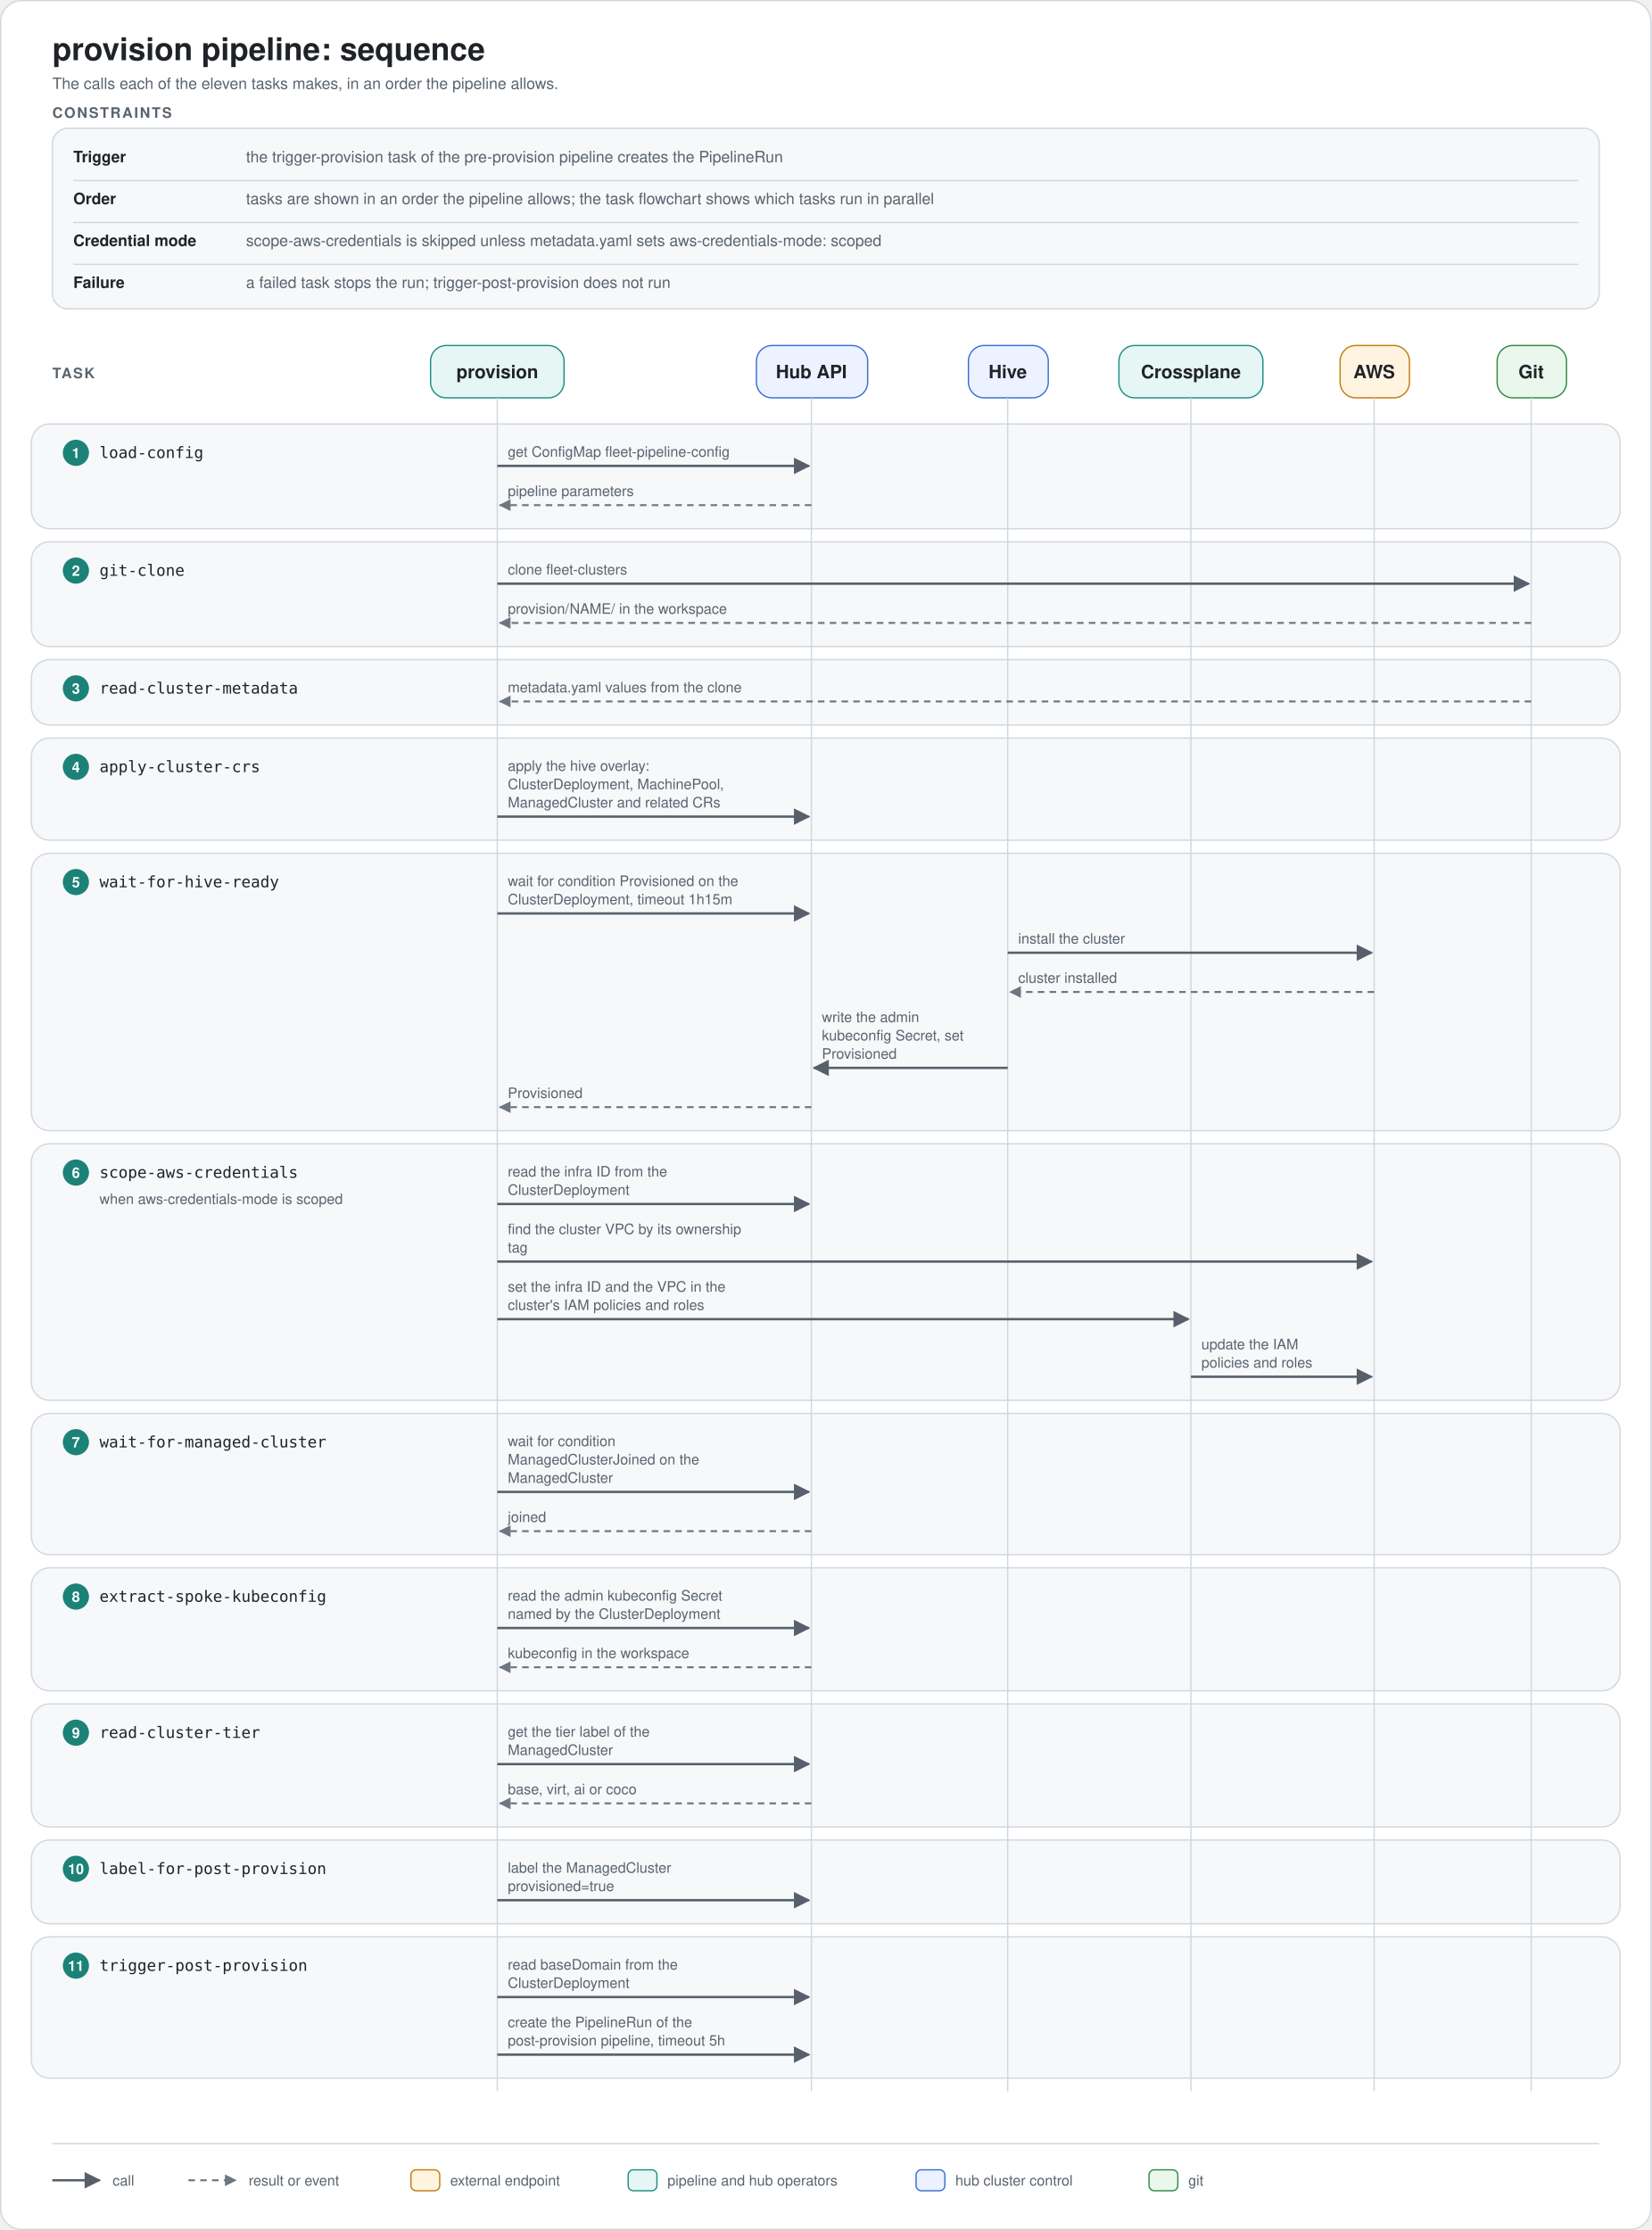
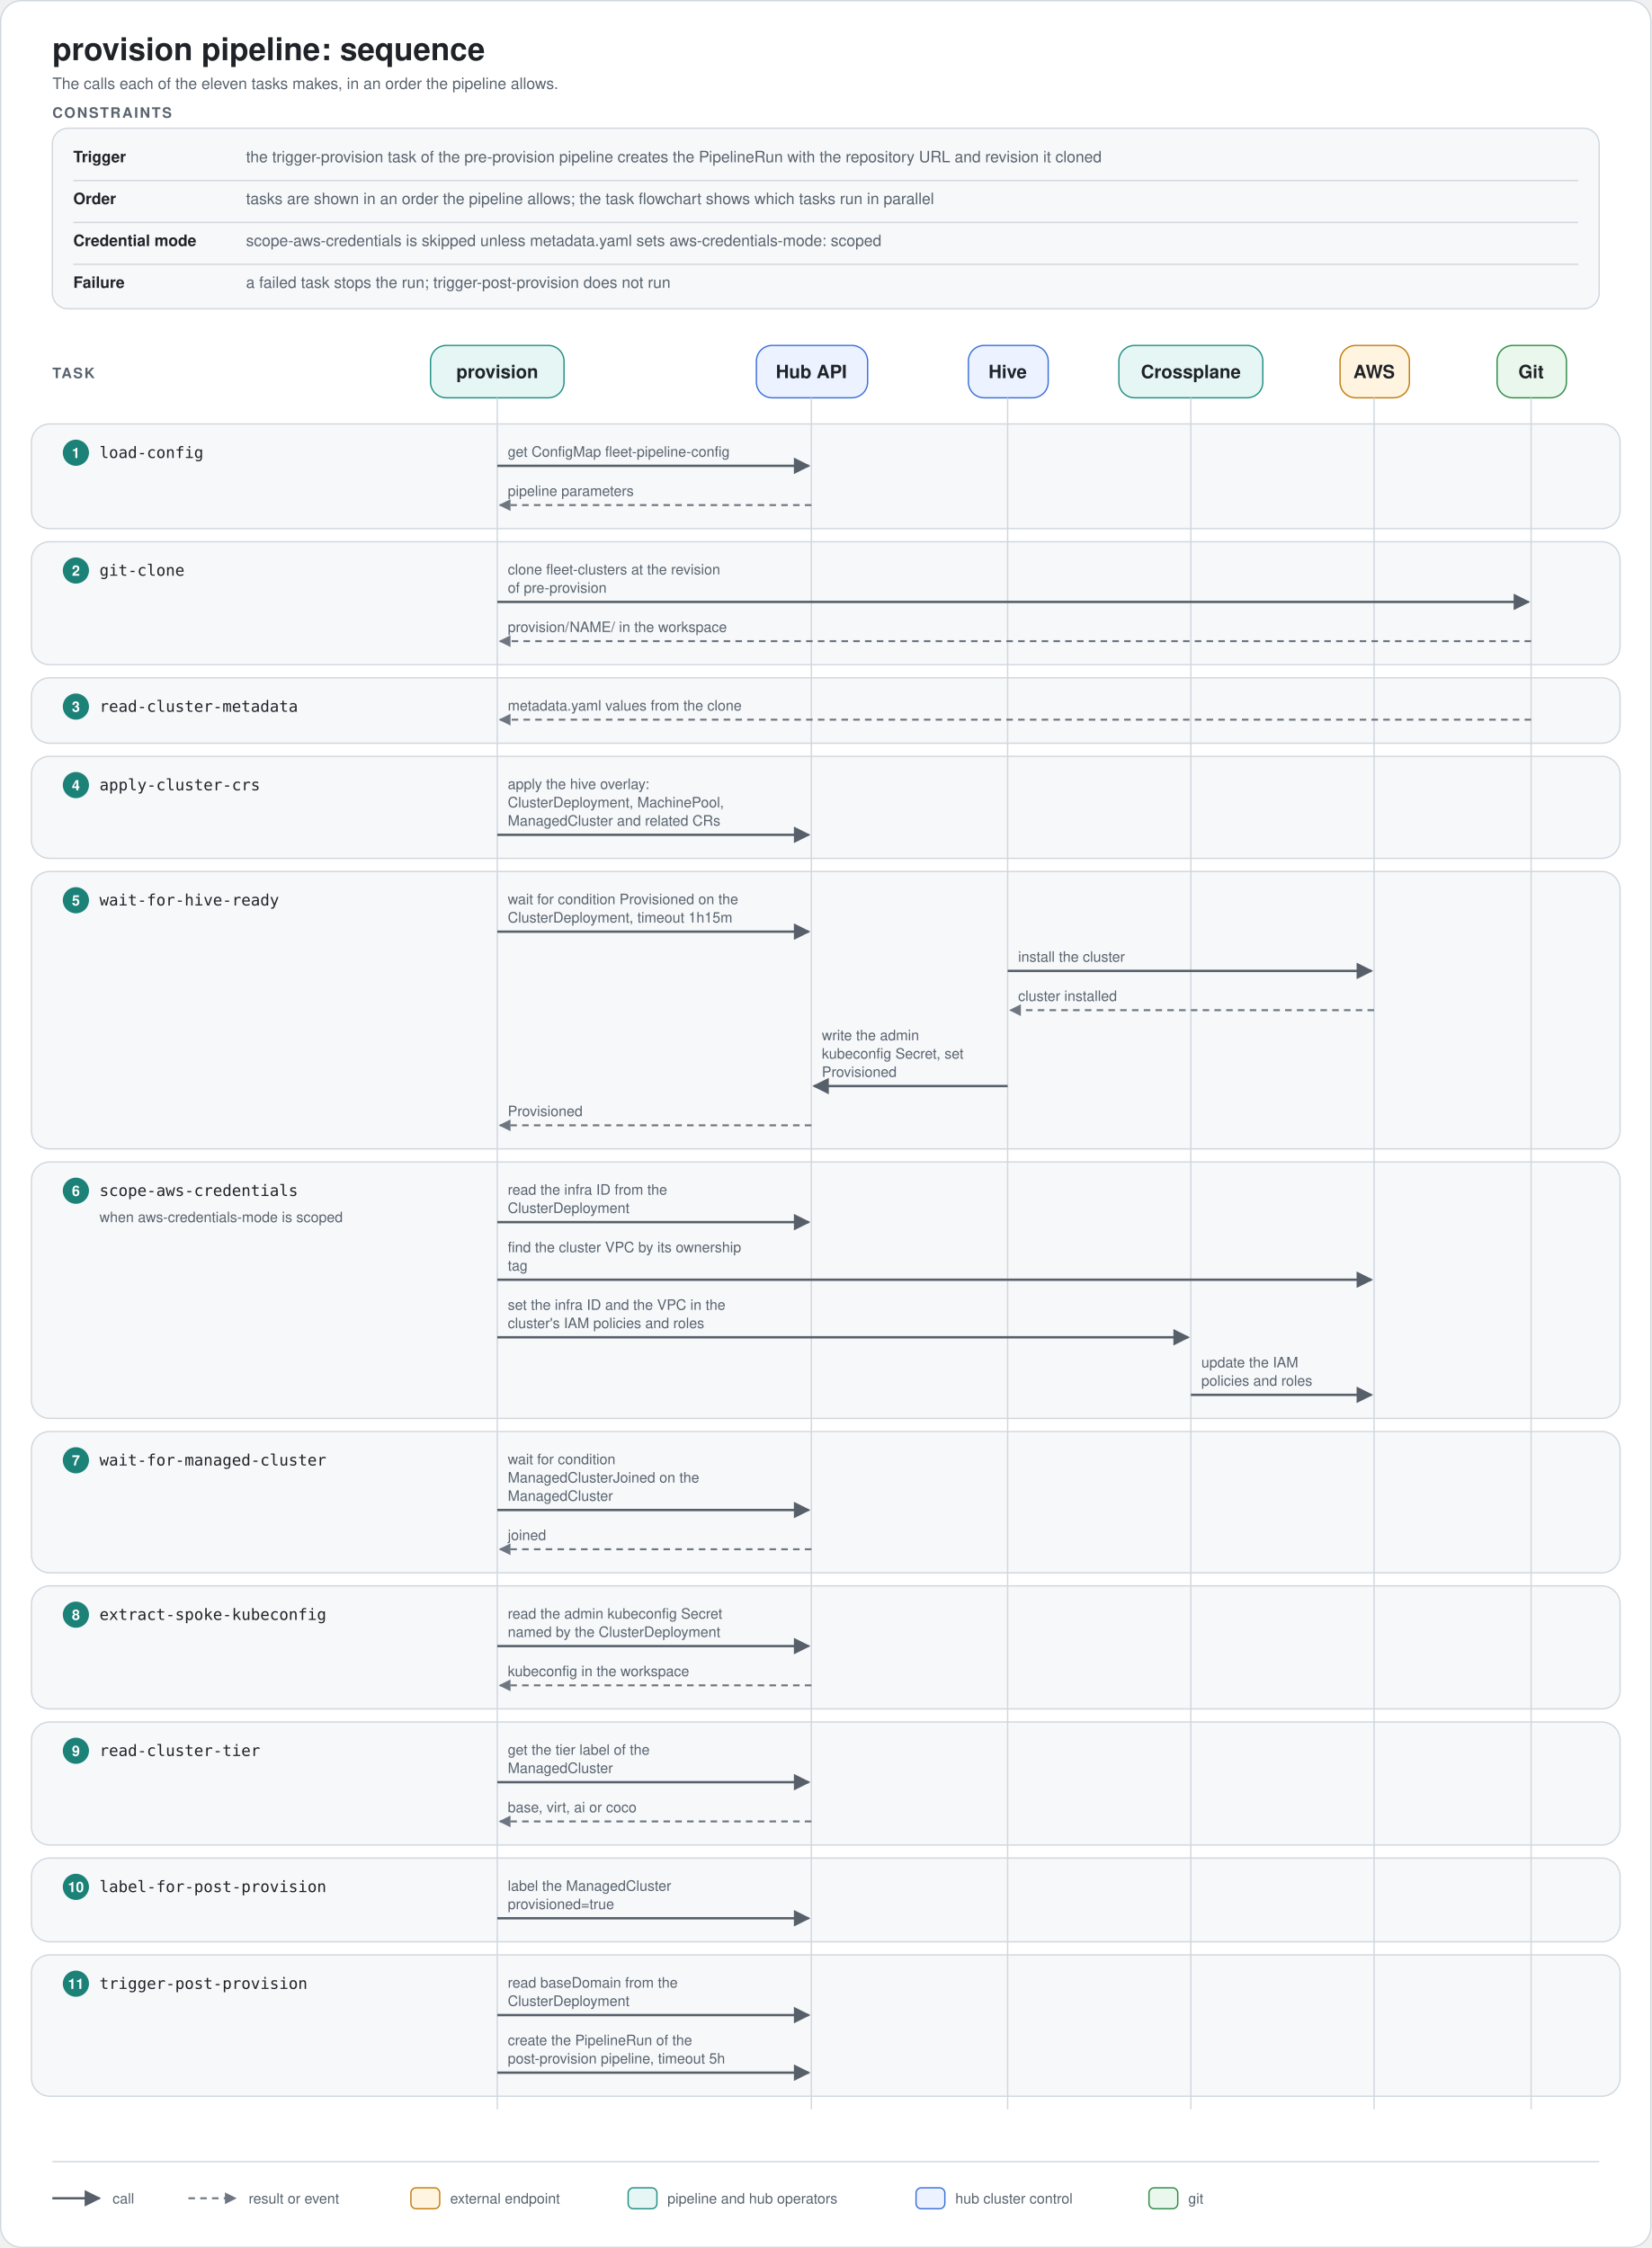
- <svg xmlns="http://www.w3.org/2000/svg" viewBox="0 0 1262 1704" width="1262" height="1704" role="img" aria-labelledby="title desc">
+ <svg xmlns="http://www.w3.org/2000/svg" viewBox="0 0 1262 1718" width="1262" height="1718" role="img" aria-labelledby="title desc">
  <style>
    .bg { fill: #ffffff; stroke: #d0d7de; }
    .frame { fill: #f6f8fa; stroke: #d0d7de; }
    .t { fill: #1f2328; font-family: -apple-system, BlinkMacSystemFont, "Segoe UI", Helvetica, Arial, sans-serif; }
    .m { fill: #59636e; font-family: -apple-system, BlinkMacSystemFont, "Segoe UI", Helvetica, Arial, sans-serif; }
    .c { fill: #1f2328; font-family: ui-monospace, SFMono-Regular, Menlo, Consolas, monospace; }
    .h1 { font-size: 24px; font-weight: 700; }
    .h2 { font-size: 14px; font-weight: 650; }
    .lbl { font-size: 11px; font-weight: 700; letter-spacing: 1.2px; }
    .b { font-size: 12px; }
    .s { font-size: 11px; }
    .k { font-weight: 650; }

    .src  { fill: #e6f6f4; stroke: #1f8f84; }
    .gate { fill: #fff4e0; stroke: #c27c0e; }
    .core { fill: #ecf2ff; stroke: #3b6fd8; }
    .out  { fill: #f3ecff; stroke: #7a4fd6; }
    .store{ fill: #eaf7ec; stroke: #2e8b46; }
    .deny { fill: #fdecec; stroke: #d1242f; }
    .user { fill: #f6f8fa; stroke: #6e7781; }

    /* badge fills are darker than card strokes so the white digit reaches 4.5:1 */
    .badge-src  { fill: #1c8278; }
    .badge-gate { fill: #a3680c; }
    .badge-core { fill: #3b6fd8; }
    .badge-out  { fill: #7a4fd6; }
    .badge-store{ fill: #2c8543; }
    .badge-t    { fill: #ffffff; font-family: -apple-system, BlinkMacSystemFont, "Segoe UI", Helvetica, Arial, sans-serif; font-size: 11px; font-weight: 700; }

    .flow  { stroke: #57606a; stroke-width: 1.8; fill: none; }
    .ctl   { stroke: #6e7781; stroke-width: 1.5; fill: none; stroke-dasharray: 5 4; }
    .link  { stroke: #6e7781; stroke-width: 1.6; fill: none; }
    .rule  { stroke: #d0d7de; stroke-width: 1; }
    .ah-flow { fill: #57606a; }
    .ah-ctl  { fill: #6e7781; }
    .x { stroke: #d1242f; stroke-width: 2; }

    @media (prefers-color-scheme: dark) {
      .bg { fill: #0d1117; stroke: #30363d; }
      .frame { fill: #151b23; stroke: #30363d; }
      .t, .c { fill: #e6edf3; }
      .m { fill: #9198a1; }
      .src  { fill: #0f2a28; stroke: #3fb8a9; }
      .gate { fill: #2e2310; stroke: #e3a33b; }
      .core { fill: #14213d; stroke: #6d9bff; }
      .out  { fill: #251a40; stroke: #a888ff; }
      .store{ fill: #112a19; stroke: #4cc06a; }
      .deny { fill: #3a1417; stroke: #ff6b6b; }
      .user { fill: #161b22; stroke: #6e7681; }
      .badge-src  { fill: #3fb8a9; }
      .badge-gate { fill: #e3a33b; }
      .badge-core { fill: #6d9bff; }
      .badge-out  { fill: #a888ff; }
      .badge-store{ fill: #4cc06a; }
      .badge-t    { fill: #0d1117; }
      .flow  { stroke: #8b949e; }
      .ctl   { stroke: #768390; }
      .link  { stroke: #768390; }
      .rule  { stroke: #30363d; }
      .ah-flow { fill: #8b949e; }
      .ah-ctl  { fill: #768390; }
      .x { stroke: #ff6b6b; }
    }
  </style>
  <defs>
    <marker id="a-flow" viewBox="0 0 10 10" refX="9" refY="5" markerWidth="7" markerHeight="7" orient="auto-start-reverse">
      <path class="ah-flow" d="M0 0 L10 5 L0 10 z" />
    </marker>
    <marker id="a-ctl" viewBox="0 0 10 10" refX="9" refY="5" markerWidth="6" markerHeight="6" orient="auto-start-reverse">
      <path class="ah-ctl" d="M0 0 L10 5 L0 10 z" />
    </marker>
  </defs>
-   <rect class="bg" x="0.5" y="0.5" width="1261" height="1703" rx="16" />
+   <rect class="bg" x="0.5" y="0.5" width="1261" height="1717" rx="16" />
  <text class="t h1" x="40" y="46">provision pipeline: sequence</text>
  <text class="m b" x="40" y="68">The calls each of the eleven tasks makes, in an order the pipeline allows.</text>
  <text class="m lbl" x="40" y="90">CONSTRAINTS</text>
  <rect class="frame" x="40" y="98" width="1182" height="138" rx="12" />
  <text class="t b k" x="56" y="124">Trigger</text>
-   <text class="m b" x="188" y="124">the trigger-provision task of the pre-provision pipeline creates the PipelineRun</text>
+   <text class="m b" x="188" y="124">the trigger-provision task of the pre-provision pipeline creates the PipelineRun with the repository URL and revision it cloned</text>
  <line class="rule" x1="56" y1="138" x2="1206" y2="138" />
  <text class="t b k" x="56" y="156">Order</text>
  <text class="m b" x="188" y="156">tasks are shown in an order the pipeline allows; the task flowchart shows which tasks run in parallel</text>
  <line class="rule" x1="56" y1="170" x2="1206" y2="170" />
  <text class="t b k" x="56" y="188">Credential mode</text>
  <text class="m b" x="188" y="188">scope-aws-credentials is skipped unless metadata.yaml sets aws-credentials-mode: scoped</text>
  <line class="rule" x1="56" y1="202" x2="1206" y2="202" />
  <text class="t b k" x="56" y="220">Failure</text>
  <text class="m b" x="188" y="220">a failed task stops the run; trigger-post-provision does not run</text>
  <rect class="frame" x="24" y="324" width="1214" height="80" rx="14" />
-   <rect class="frame" x="24" y="414" width="1214" height="80" rx="14" />
-   <rect class="frame" x="24" y="504" width="1214" height="50" rx="14" />
-   <rect class="frame" x="24" y="564" width="1214" height="78" rx="14" />
-   <rect class="frame" x="24" y="652" width="1214" height="212" rx="14" />
-   <rect class="frame" x="24" y="874" width="1214" height="196" rx="14" />
-   <rect class="frame" x="24" y="1080" width="1214" height="108" rx="14" />
-   <rect class="frame" x="24" y="1198" width="1214" height="94" rx="14" />
-   <rect class="frame" x="24" y="1302" width="1214" height="94" rx="14" />
-   <rect class="frame" x="24" y="1406" width="1214" height="64" rx="14" />
-   <rect class="frame" x="24" y="1480" width="1214" height="108" rx="14" />
+   <rect class="frame" x="24" y="414" width="1214" height="94" rx="14" />
+   <rect class="frame" x="24" y="518" width="1214" height="50" rx="14" />
+   <rect class="frame" x="24" y="578" width="1214" height="78" rx="14" />
+   <rect class="frame" x="24" y="666" width="1214" height="212" rx="14" />
+   <rect class="frame" x="24" y="888" width="1214" height="196" rx="14" />
+   <rect class="frame" x="24" y="1094" width="1214" height="108" rx="14" />
+   <rect class="frame" x="24" y="1212" width="1214" height="94" rx="14" />
+   <rect class="frame" x="24" y="1316" width="1214" height="94" rx="14" />
+   <rect class="frame" x="24" y="1420" width="1214" height="64" rx="14" />
+   <rect class="frame" x="24" y="1494" width="1214" height="108" rx="14" />
  <rect class="src" x="329" y="264" width="102" height="40" rx="12" />
  <text class="t h2" x="380" y="289" text-anchor="middle">provision</text>
-   <line class="rule" x1="380" y1="304" x2="380" y2="1598" />
+   <line class="rule" x1="380" y1="304" x2="380" y2="1612" />
  <text class="m lbl" x="40" y="289">TASK</text>
  <rect class="core" x="578" y="264" width="85" height="40" rx="12" />
  <text class="t h2" x="620" y="289" text-anchor="middle">Hub API</text>
-   <line class="rule" x1="620" y1="304" x2="620" y2="1598" />
+   <line class="rule" x1="620" y1="304" x2="620" y2="1612" />
  <rect class="core" x="740" y="264" width="61" height="40" rx="12" />
  <text class="t h2" x="770" y="289" text-anchor="middle">Hive</text>
-   <line class="rule" x1="770" y1="304" x2="770" y2="1598" />
+   <line class="rule" x1="770" y1="304" x2="770" y2="1612" />
  <rect class="src" x="855" y="264" width="110" height="40" rx="12" />
  <text class="t h2" x="910" y="289" text-anchor="middle">Crossplane</text>
-   <line class="rule" x1="910" y1="304" x2="910" y2="1598" />
+   <line class="rule" x1="910" y1="304" x2="910" y2="1612" />
  <rect class="gate" x="1024" y="264" width="53" height="40" rx="12" />
  <text class="t h2" x="1050" y="289" text-anchor="middle">AWS</text>
-   <line class="rule" x1="1050" y1="304" x2="1050" y2="1598" />
+   <line class="rule" x1="1050" y1="304" x2="1050" y2="1612" />
  <rect class="store" x="1144" y="264" width="53" height="40" rx="12" />
  <text class="t h2" x="1170" y="289" text-anchor="middle">Git</text>
-   <line class="rule" x1="1170" y1="304" x2="1170" y2="1598" />
+   <line class="rule" x1="1170" y1="304" x2="1170" y2="1612" />
  <circle class="badge-src" cx="58" cy="346" r="10" />
  <text class="badge-t" x="58" y="350" text-anchor="middle">1</text>
  <text class="c b" x="76" y="350">load-config</text>
  <circle class="badge-src" cx="58" cy="436" r="10" />
  <text class="badge-t" x="58" y="440" text-anchor="middle">2</text>
  <text class="c b" x="76" y="440">git-clone</text>
-   <circle class="badge-src" cx="58" cy="526" r="10" />
-   <text class="badge-t" x="58" y="530" text-anchor="middle">3</text>
-   <text class="c b" x="76" y="530">read-cluster-metadata</text>
-   <circle class="badge-src" cx="58" cy="586" r="10" />
-   <text class="badge-t" x="58" y="590" text-anchor="middle">4</text>
-   <text class="c b" x="76" y="590">apply-cluster-crs</text>
-   <circle class="badge-src" cx="58" cy="674" r="10" />
-   <text class="badge-t" x="58" y="678" text-anchor="middle">5</text>
-   <text class="c b" x="76" y="678">wait-for-hive-ready</text>
-   <circle class="badge-src" cx="58" cy="896" r="10" />
-   <text class="badge-t" x="58" y="900" text-anchor="middle">6</text>
-   <text class="c b" x="76" y="900">scope-aws-credentials</text>
-   <text class="m s" x="76" y="920">when aws-credentials-mode is scoped</text>
-   <circle class="badge-src" cx="58" cy="1102" r="10" />
-   <text class="badge-t" x="58" y="1106" text-anchor="middle">7</text>
-   <text class="c b" x="76" y="1106">wait-for-managed-cluster</text>
-   <circle class="badge-src" cx="58" cy="1220" r="10" />
-   <text class="badge-t" x="58" y="1224" text-anchor="middle">8</text>
-   <text class="c b" x="76" y="1224">extract-spoke-kubeconfig</text>
-   <circle class="badge-src" cx="58" cy="1324" r="10" />
-   <text class="badge-t" x="58" y="1328" text-anchor="middle">9</text>
-   <text class="c b" x="76" y="1328">read-cluster-tier</text>
-   <circle class="badge-src" cx="58" cy="1428" r="10" />
-   <text class="badge-t" x="58" y="1432" text-anchor="middle">10</text>
-   <text class="c b" x="76" y="1432">label-for-post-provision</text>
-   <circle class="badge-src" cx="58" cy="1502" r="10" />
-   <text class="badge-t" x="58" y="1506" text-anchor="middle">11</text>
-   <text class="c b" x="76" y="1506">trigger-post-provision</text>
+   <circle class="badge-src" cx="58" cy="540" r="10" />
+   <text class="badge-t" x="58" y="544" text-anchor="middle">3</text>
+   <text class="c b" x="76" y="544">read-cluster-metadata</text>
+   <circle class="badge-src" cx="58" cy="600" r="10" />
+   <text class="badge-t" x="58" y="604" text-anchor="middle">4</text>
+   <text class="c b" x="76" y="604">apply-cluster-crs</text>
+   <circle class="badge-src" cx="58" cy="688" r="10" />
+   <text class="badge-t" x="58" y="692" text-anchor="middle">5</text>
+   <text class="c b" x="76" y="692">wait-for-hive-ready</text>
+   <circle class="badge-src" cx="58" cy="910" r="10" />
+   <text class="badge-t" x="58" y="914" text-anchor="middle">6</text>
+   <text class="c b" x="76" y="914">scope-aws-credentials</text>
+   <text class="m s" x="76" y="934">when aws-credentials-mode is scoped</text>
+   <circle class="badge-src" cx="58" cy="1116" r="10" />
+   <text class="badge-t" x="58" y="1120" text-anchor="middle">7</text>
+   <text class="c b" x="76" y="1120">wait-for-managed-cluster</text>
+   <circle class="badge-src" cx="58" cy="1234" r="10" />
+   <text class="badge-t" x="58" y="1238" text-anchor="middle">8</text>
+   <text class="c b" x="76" y="1238">extract-spoke-kubeconfig</text>
+   <circle class="badge-src" cx="58" cy="1338" r="10" />
+   <text class="badge-t" x="58" y="1342" text-anchor="middle">9</text>
+   <text class="c b" x="76" y="1342">read-cluster-tier</text>
+   <circle class="badge-src" cx="58" cy="1442" r="10" />
+   <text class="badge-t" x="58" y="1446" text-anchor="middle">10</text>
+   <text class="c b" x="76" y="1446">label-for-post-provision</text>
+   <circle class="badge-src" cx="58" cy="1516" r="10" />
+   <text class="badge-t" x="58" y="1520" text-anchor="middle">11</text>
+   <text class="c b" x="76" y="1520">trigger-post-provision</text>
  <path class="flow" d="M380 356 H618" marker-end="url(#a-flow)" />
  <text class="m s" x="388" y="349">get ConfigMap fleet-pipeline-config</text>
  <path class="ctl" d="M620 386 H382" marker-end="url(#a-ctl)" />
  <text class="m s" x="388" y="379">pipeline parameters</text>
-   <path class="flow" d="M380 446 H1168" marker-end="url(#a-flow)" />
-   <text class="m s" x="388" y="439">clone fleet-clusters</text>
-   <path class="ctl" d="M1170 476 H382" marker-end="url(#a-ctl)" />
-   <text class="m s" x="388" y="469">provision/NAME/ in the workspace</text>
-   <path class="ctl" d="M1170 536 H382" marker-end="url(#a-ctl)" />
-   <text class="m s" x="388" y="529">metadata.yaml values from the clone</text>
-   <path class="flow" d="M380 624 H618" marker-end="url(#a-flow)" />
-   <text class="m s" x="388" y="589">apply the hive overlay:</text>
-   <text class="m s" x="388" y="603">ClusterDeployment, MachinePool,</text>
-   <text class="m s" x="388" y="617">ManagedCluster and related CRs</text>
-   <path class="flow" d="M380 698 H618" marker-end="url(#a-flow)" />
-   <text class="m s" x="388" y="677">wait for condition Provisioned on the</text>
-   <text class="m s" x="388" y="691">ClusterDeployment, timeout 1h15m</text>
-   <path class="flow" d="M770 728 H1048" marker-end="url(#a-flow)" />
-   <text class="m s" x="778" y="721">install the cluster</text>
-   <path class="ctl" d="M1050 758 H772" marker-end="url(#a-ctl)" />
-   <text class="m s" x="778" y="751">cluster installed</text>
-   <path class="flow" d="M770 816 H622" marker-end="url(#a-flow)" />
-   <text class="m s" x="628" y="781">write the admin</text>
-   <text class="m s" x="628" y="795">kubeconfig Secret, set</text>
-   <text class="m s" x="628" y="809">Provisioned</text>
-   <path class="ctl" d="M620 846 H382" marker-end="url(#a-ctl)" />
-   <text class="m s" x="388" y="839">Provisioned</text>
-   <path class="flow" d="M380 920 H618" marker-end="url(#a-flow)" />
-   <text class="m s" x="388" y="899">read the infra ID from the</text>
-   <text class="m s" x="388" y="913">ClusterDeployment</text>
-   <path class="flow" d="M380 964 H1048" marker-end="url(#a-flow)" />
-   <text class="m s" x="388" y="943">find the cluster VPC by its ownership</text>
-   <text class="m s" x="388" y="957">tag</text>
-   <path class="flow" d="M380 1008 H908" marker-end="url(#a-flow)" />
-   <text class="m s" x="388" y="987">set the infra ID and the VPC in the</text>
-   <text class="m s" x="388" y="1001">cluster's IAM policies and roles</text>
-   <path class="flow" d="M910 1052 H1048" marker-end="url(#a-flow)" />
-   <text class="m s" x="918" y="1031">update the IAM</text>
-   <text class="m s" x="918" y="1045">policies and roles</text>
-   <path class="flow" d="M380 1140 H618" marker-end="url(#a-flow)" />
-   <text class="m s" x="388" y="1105">wait for condition</text>
-   <text class="m s" x="388" y="1119">ManagedClusterJoined on the</text>
-   <text class="m s" x="388" y="1133">ManagedCluster</text>
-   <path class="ctl" d="M620 1170 H382" marker-end="url(#a-ctl)" />
-   <text class="m s" x="388" y="1163">joined</text>
-   <path class="flow" d="M380 1244 H618" marker-end="url(#a-flow)" />
-   <text class="m s" x="388" y="1223">read the admin kubeconfig Secret</text>
-   <text class="m s" x="388" y="1237">named by the ClusterDeployment</text>
-   <path class="ctl" d="M620 1274 H382" marker-end="url(#a-ctl)" />
-   <text class="m s" x="388" y="1267">kubeconfig in the workspace</text>
-   <path class="flow" d="M380 1348 H618" marker-end="url(#a-flow)" />
-   <text class="m s" x="388" y="1327">get the tier label of the</text>
-   <text class="m s" x="388" y="1341">ManagedCluster</text>
-   <path class="ctl" d="M620 1378 H382" marker-end="url(#a-ctl)" />
-   <text class="m s" x="388" y="1371">base, virt, ai or coco</text>
-   <path class="flow" d="M380 1452 H618" marker-end="url(#a-flow)" />
-   <text class="m s" x="388" y="1431">label the ManagedCluster</text>
-   <text class="m s" x="388" y="1445">provisioned=true</text>
-   <path class="flow" d="M380 1526 H618" marker-end="url(#a-flow)" />
-   <text class="m s" x="388" y="1505">read baseDomain from the</text>
-   <text class="m s" x="388" y="1519">ClusterDeployment</text>
-   <path class="flow" d="M380 1570 H618" marker-end="url(#a-flow)" />
-   <text class="m s" x="388" y="1549">create the PipelineRun of the</text>
-   <text class="m s" x="388" y="1563">post-provision pipeline, timeout 5h</text>
-   <line class="rule" x1="40" y1="1638" x2="1222" y2="1638" />
-   <path class="flow" d="M40 1666 H76" marker-end="url(#a-flow)" />
-   <text class="m s" x="86" y="1670">call</text>
-   <path class="ctl" d="M144 1666 H180" marker-end="url(#a-ctl)" />
-   <text class="m s" x="190" y="1670">result or event</text>
-   <rect class="gate" x="314" y="1658" width="22" height="16" rx="4" />
-   <text class="m s" x="344" y="1670">external endpoint</text>
-   <rect class="src" x="480" y="1658" width="22" height="16" rx="4" />
-   <text class="m s" x="510" y="1670">pipeline and hub operators</text>
-   <rect class="core" x="700" y="1658" width="22" height="16" rx="4" />
-   <text class="m s" x="730" y="1670">hub cluster control</text>
-   <rect class="store" x="878" y="1658" width="22" height="16" rx="4" />
-   <text class="m s" x="908" y="1670">git</text>
+   <path class="flow" d="M380 460 H1168" marker-end="url(#a-flow)" />
+   <text class="m s" x="388" y="439">clone fleet-clusters at the revision</text>
+   <text class="m s" x="388" y="453">of pre-provision</text>
+   <path class="ctl" d="M1170 490 H382" marker-end="url(#a-ctl)" />
+   <text class="m s" x="388" y="483">provision/NAME/ in the workspace</text>
+   <path class="ctl" d="M1170 550 H382" marker-end="url(#a-ctl)" />
+   <text class="m s" x="388" y="543">metadata.yaml values from the clone</text>
+   <path class="flow" d="M380 638 H618" marker-end="url(#a-flow)" />
+   <text class="m s" x="388" y="603">apply the hive overlay:</text>
+   <text class="m s" x="388" y="617">ClusterDeployment, MachinePool,</text>
+   <text class="m s" x="388" y="631">ManagedCluster and related CRs</text>
+   <path class="flow" d="M380 712 H618" marker-end="url(#a-flow)" />
+   <text class="m s" x="388" y="691">wait for condition Provisioned on the</text>
+   <text class="m s" x="388" y="705">ClusterDeployment, timeout 1h15m</text>
+   <path class="flow" d="M770 742 H1048" marker-end="url(#a-flow)" />
+   <text class="m s" x="778" y="735">install the cluster</text>
+   <path class="ctl" d="M1050 772 H772" marker-end="url(#a-ctl)" />
+   <text class="m s" x="778" y="765">cluster installed</text>
+   <path class="flow" d="M770 830 H622" marker-end="url(#a-flow)" />
+   <text class="m s" x="628" y="795">write the admin</text>
+   <text class="m s" x="628" y="809">kubeconfig Secret, set</text>
+   <text class="m s" x="628" y="823">Provisioned</text>
+   <path class="ctl" d="M620 860 H382" marker-end="url(#a-ctl)" />
+   <text class="m s" x="388" y="853">Provisioned</text>
+   <path class="flow" d="M380 934 H618" marker-end="url(#a-flow)" />
+   <text class="m s" x="388" y="913">read the infra ID from the</text>
+   <text class="m s" x="388" y="927">ClusterDeployment</text>
+   <path class="flow" d="M380 978 H1048" marker-end="url(#a-flow)" />
+   <text class="m s" x="388" y="957">find the cluster VPC by its ownership</text>
+   <text class="m s" x="388" y="971">tag</text>
+   <path class="flow" d="M380 1022 H908" marker-end="url(#a-flow)" />
+   <text class="m s" x="388" y="1001">set the infra ID and the VPC in the</text>
+   <text class="m s" x="388" y="1015">cluster's IAM policies and roles</text>
+   <path class="flow" d="M910 1066 H1048" marker-end="url(#a-flow)" />
+   <text class="m s" x="918" y="1045">update the IAM</text>
+   <text class="m s" x="918" y="1059">policies and roles</text>
+   <path class="flow" d="M380 1154 H618" marker-end="url(#a-flow)" />
+   <text class="m s" x="388" y="1119">wait for condition</text>
+   <text class="m s" x="388" y="1133">ManagedClusterJoined on the</text>
+   <text class="m s" x="388" y="1147">ManagedCluster</text>
+   <path class="ctl" d="M620 1184 H382" marker-end="url(#a-ctl)" />
+   <text class="m s" x="388" y="1177">joined</text>
+   <path class="flow" d="M380 1258 H618" marker-end="url(#a-flow)" />
+   <text class="m s" x="388" y="1237">read the admin kubeconfig Secret</text>
+   <text class="m s" x="388" y="1251">named by the ClusterDeployment</text>
+   <path class="ctl" d="M620 1288 H382" marker-end="url(#a-ctl)" />
+   <text class="m s" x="388" y="1281">kubeconfig in the workspace</text>
+   <path class="flow" d="M380 1362 H618" marker-end="url(#a-flow)" />
+   <text class="m s" x="388" y="1341">get the tier label of the</text>
+   <text class="m s" x="388" y="1355">ManagedCluster</text>
+   <path class="ctl" d="M620 1392 H382" marker-end="url(#a-ctl)" />
+   <text class="m s" x="388" y="1385">base, virt, ai or coco</text>
+   <path class="flow" d="M380 1466 H618" marker-end="url(#a-flow)" />
+   <text class="m s" x="388" y="1445">label the ManagedCluster</text>
+   <text class="m s" x="388" y="1459">provisioned=true</text>
+   <path class="flow" d="M380 1540 H618" marker-end="url(#a-flow)" />
+   <text class="m s" x="388" y="1519">read baseDomain from the</text>
+   <text class="m s" x="388" y="1533">ClusterDeployment</text>
+   <path class="flow" d="M380 1584 H618" marker-end="url(#a-flow)" />
+   <text class="m s" x="388" y="1563">create the PipelineRun of the</text>
+   <text class="m s" x="388" y="1577">post-provision pipeline, timeout 5h</text>
+   <line class="rule" x1="40" y1="1652" x2="1222" y2="1652" />
+   <path class="flow" d="M40 1680 H76" marker-end="url(#a-flow)" />
+   <text class="m s" x="86" y="1684">call</text>
+   <path class="ctl" d="M144 1680 H180" marker-end="url(#a-ctl)" />
+   <text class="m s" x="190" y="1684">result or event</text>
+   <rect class="gate" x="314" y="1672" width="22" height="16" rx="4" />
+   <text class="m s" x="344" y="1684">external endpoint</text>
+   <rect class="src" x="480" y="1672" width="22" height="16" rx="4" />
+   <text class="m s" x="510" y="1684">pipeline and hub operators</text>
+   <rect class="core" x="700" y="1672" width="22" height="16" rx="4" />
+   <text class="m s" x="730" y="1684">hub cluster control</text>
+   <rect class="store" x="878" y="1672" width="22" height="16" rx="4" />
+   <text class="m s" x="908" y="1684">git</text>
</svg>
